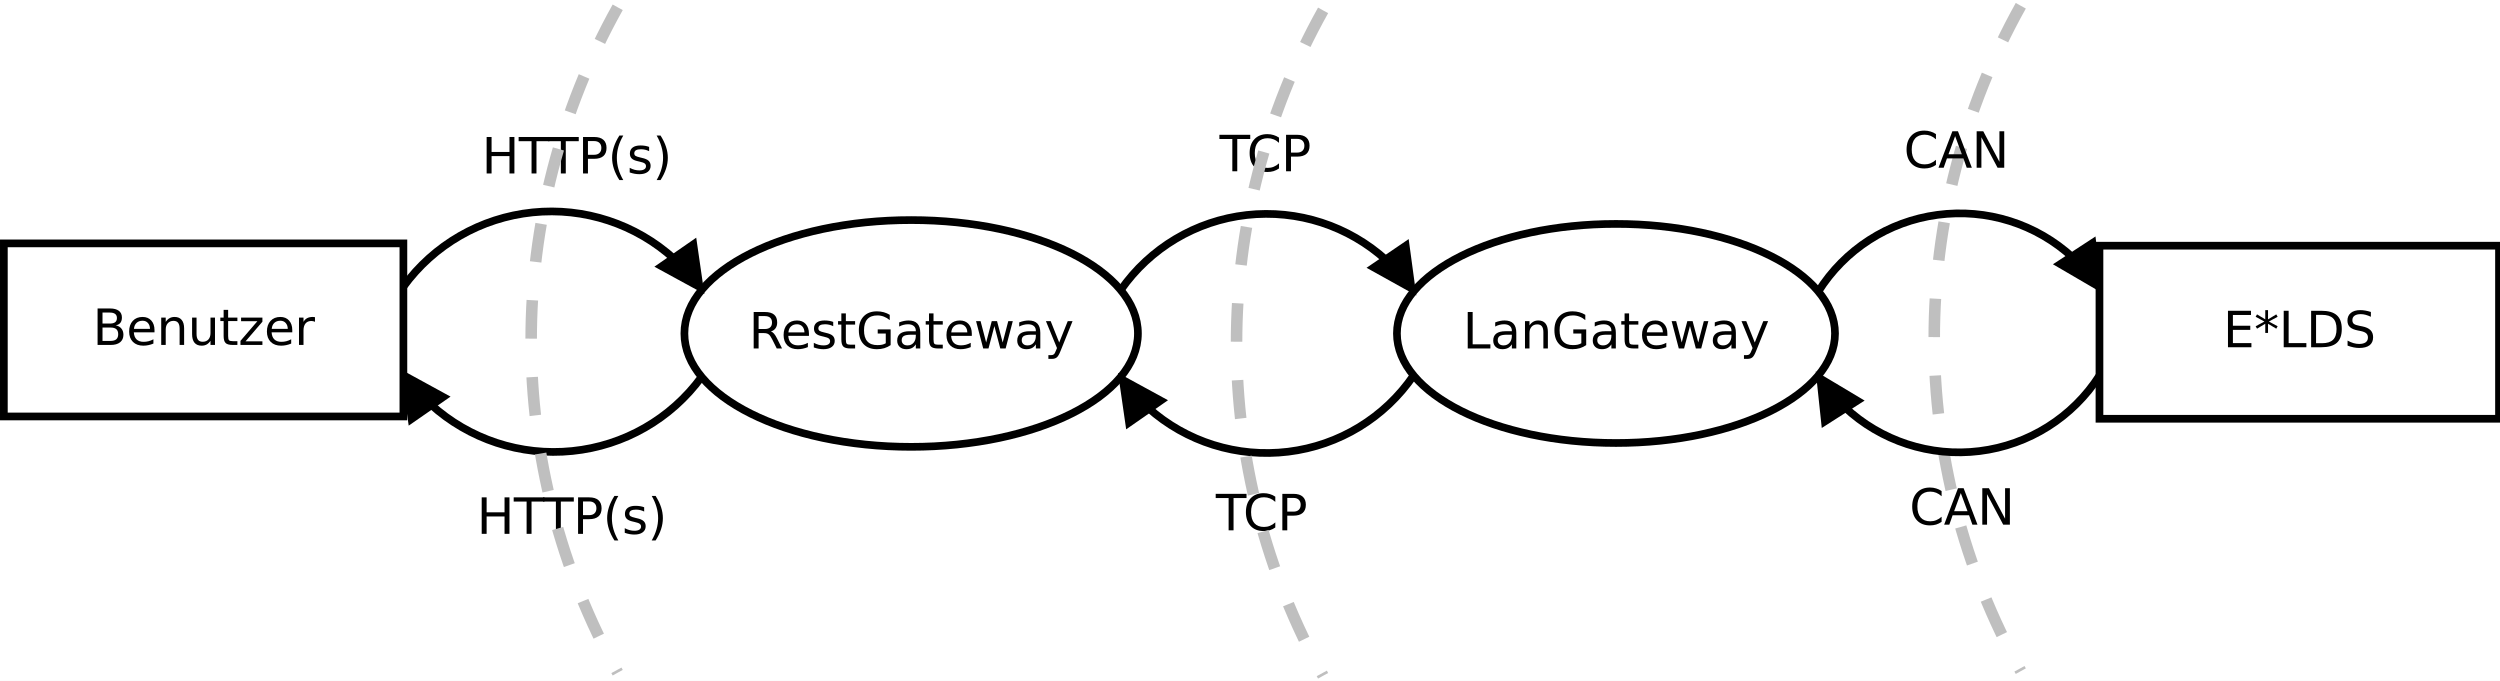
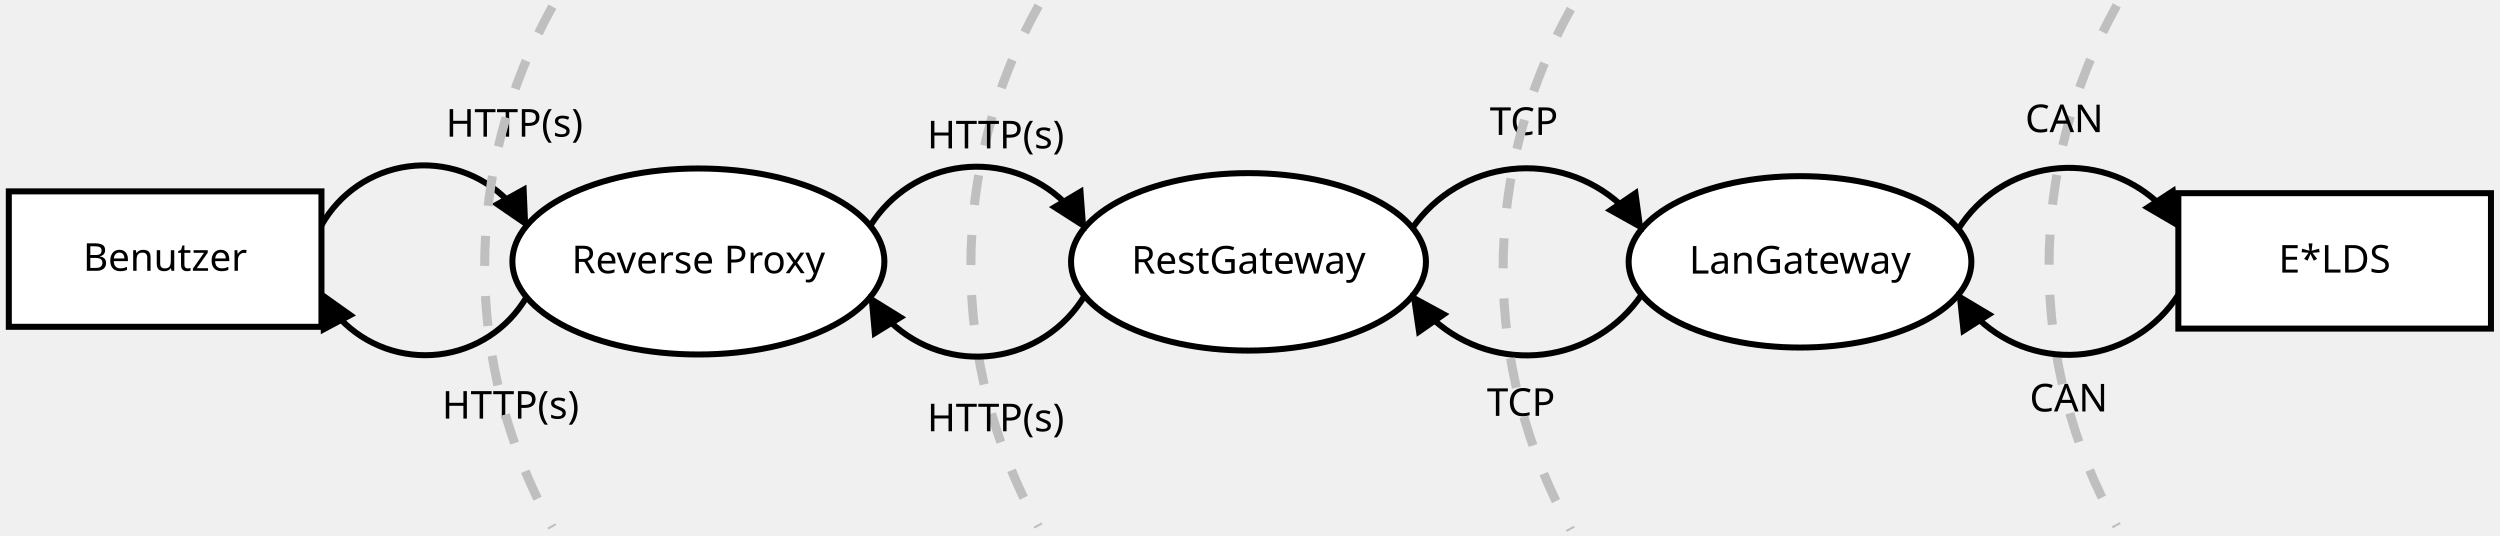
- <svg xmlns="http://www.w3.org/2000/svg" xmlns:xlink="http://www.w3.org/1999/xlink" width="650pt" height="177pt" viewBox="0 0 650 177" version="1.1">
-   <defs>
-     <g>
-       <symbol overflow="visible" id="glyph0-0">
-         <path style="stroke:none;" d="M 2.562 -4.531 L 2.562 -1.047 L 4.609 -1.047 C 5.305 -1.047 5.816 -1.188 6.141 -1.469 C 6.473 -1.758 6.641 -2.203 6.641 -2.797 C 6.641 -3.391 6.473 -3.828 6.141 -4.109 C 5.816 -4.391 5.305 -4.531 4.609 -4.531 Z M 2.562 -8.422 L 2.562 -5.562 L 4.453 -5.562 C 5.078 -5.562 5.539 -5.676 5.844 -5.906 C 6.156 -6.145 6.312 -6.508 6.312 -7 C 6.312 -7.477 6.156 -7.832 5.844 -8.062 C 5.539 -8.301 5.078 -8.422 4.453 -8.422 Z M 1.281 -9.484 L 4.547 -9.484 C 5.523 -9.484 6.281 -9.281 6.812 -8.875 C 7.344 -8.469 7.609 -7.891 7.609 -7.141 C 7.609 -6.555 7.473 -6.094 7.203 -5.75 C 6.93 -5.406 6.531 -5.191 6 -5.109 C 6.633 -4.973 7.125 -4.691 7.469 -4.266 C 7.82 -3.836 8 -3.301 8 -2.656 C 8 -1.812 7.707 -1.156 7.125 -0.688 C 6.551 -0.227 5.734 0 4.672 0 L 1.281 0 Z M 1.281 -9.484 " />
-       </symbol>
-       <symbol overflow="visible" id="glyph0-1">
-         <path style="stroke:none;" d="M 7.312 -3.844 L 7.312 -3.281 L 1.938 -3.281 C 1.988 -2.469 2.227 -1.852 2.656 -1.438 C 3.094 -1.02 3.695 -0.812 4.469 -0.812 C 4.914 -0.812 5.348 -0.863 5.766 -0.969 C 6.191 -1.082 6.613 -1.25 7.031 -1.469 L 7.031 -0.359 C 6.613 -0.18 6.18 -0.047 5.734 0.047 C 5.297 0.141 4.852 0.188 4.406 0.188 C 3.27 0.188 2.367 -0.141 1.703 -0.797 C 1.047 -1.461 0.719 -2.359 0.719 -3.484 C 0.719 -4.648 1.031 -5.57 1.656 -6.25 C 2.289 -6.938 3.141 -7.281 4.203 -7.281 C 5.16 -7.281 5.914 -6.973 6.469 -6.359 C 7.031 -5.742 7.312 -4.906 7.312 -3.844 Z M 6.141 -4.188 C 6.129 -4.82 5.945 -5.332 5.594 -5.719 C 5.25 -6.102 4.789 -6.297 4.219 -6.297 C 3.562 -6.297 3.035 -6.109 2.641 -5.734 C 2.254 -5.367 2.031 -4.852 1.969 -4.188 Z M 6.141 -4.188 " />
-       </symbol>
-       <symbol overflow="visible" id="glyph0-2">
-         <path style="stroke:none;" d="M 7.141 -4.297 L 7.141 0 L 5.969 0 L 5.969 -4.25 C 5.969 -4.926 5.836 -5.43 5.578 -5.766 C 5.316 -6.098 4.922 -6.266 4.391 -6.266 C 3.766 -6.266 3.27 -6.062 2.906 -5.656 C 2.539 -5.258 2.359 -4.711 2.359 -4.016 L 2.359 0 L 1.188 0 L 1.188 -7.109 L 2.359 -7.109 L 2.359 -6 C 2.641 -6.426 2.969 -6.742 3.344 -6.953 C 3.719 -7.172 4.156 -7.281 4.656 -7.281 C 5.469 -7.281 6.082 -7.023 6.5 -6.516 C 6.926 -6.016 7.141 -5.273 7.141 -4.297 Z M 7.141 -4.297 " />
-       </symbol>
-       <symbol overflow="visible" id="glyph0-3">
-         <path style="stroke:none;" d="M 1.109 -2.812 L 1.109 -7.109 L 2.266 -7.109 L 2.266 -2.844 C 2.266 -2.176 2.395 -1.672 2.656 -1.328 C 2.926 -0.992 3.32 -0.828 3.844 -0.828 C 4.477 -0.828 4.977 -1.023 5.344 -1.422 C 5.707 -1.828 5.891 -2.379 5.891 -3.078 L 5.891 -7.109 L 7.062 -7.109 L 7.062 0 L 5.891 0 L 5.891 -1.094 C 5.609 -0.656 5.281 -0.332 4.906 -0.125 C 4.531 0.082 4.094 0.188 3.594 0.188 C 2.781 0.188 2.16 -0.066 1.734 -0.578 C 1.316 -1.086 1.109 -1.832 1.109 -2.812 Z M 4.047 -7.281 Z M 4.047 -7.281 " />
-       </symbol>
-       <symbol overflow="visible" id="glyph0-4">
-         <path style="stroke:none;" d="M 2.375 -9.125 L 2.375 -7.109 L 4.781 -7.109 L 4.781 -6.203 L 2.375 -6.203 L 2.375 -2.344 C 2.375 -1.758 2.453 -1.383 2.609 -1.219 C 2.773 -1.062 3.102 -0.984 3.594 -0.984 L 4.781 -0.984 L 4.781 0 L 3.594 0 C 2.688 0 2.062 -0.164 1.719 -0.5 C 1.375 -0.844 1.203 -1.457 1.203 -2.344 L 1.203 -6.203 L 0.344 -6.203 L 0.344 -7.109 L 1.203 -7.109 L 1.203 -9.125 Z M 2.375 -9.125 " />
-       </symbol>
-       <symbol overflow="visible" id="glyph0-5">
-         <path style="stroke:none;" d="M 0.719 -7.109 L 6.266 -7.109 L 6.266 -6.047 L 1.875 -0.938 L 6.266 -0.938 L 6.266 0 L 0.562 0 L 0.562 -1.062 L 4.953 -6.172 L 0.719 -6.172 Z M 0.719 -7.109 " />
-       </symbol>
-       <symbol overflow="visible" id="glyph0-6">
-         <path style="stroke:none;" d="M 5.344 -6.016 C 5.207 -6.086 5.062 -6.141 4.906 -6.172 C 4.758 -6.211 4.594 -6.234 4.406 -6.234 C 3.75 -6.234 3.242 -6.02 2.891 -5.594 C 2.535 -5.164 2.359 -4.551 2.359 -3.75 L 2.359 0 L 1.188 0 L 1.188 -7.109 L 2.359 -7.109 L 2.359 -6 C 2.598 -6.438 2.914 -6.758 3.312 -6.969 C 3.707 -7.176 4.188 -7.281 4.75 -7.281 C 4.832 -7.281 4.922 -7.273 5.016 -7.266 C 5.109 -7.254 5.219 -7.238 5.344 -7.219 Z M 5.344 -6.016 " />
-       </symbol>
-       <symbol overflow="visible" id="glyph0-7">
-         <path style="stroke:none;" d="M 5.766 -4.438 C 6.047 -4.344 6.316 -4.145 6.578 -3.844 C 6.836 -3.539 7.098 -3.125 7.359 -2.594 L 8.656 0 L 7.281 0 L 6.062 -2.438 C 5.75 -3.07 5.445 -3.488 5.156 -3.688 C 4.863 -3.895 4.461 -4 3.953 -4 L 2.562 -4 L 2.562 0 L 1.281 0 L 1.281 -9.484 L 4.172 -9.484 C 5.254 -9.484 6.062 -9.254 6.594 -8.797 C 7.125 -8.348 7.391 -7.664 7.391 -6.75 C 7.391 -6.156 7.25 -5.66 6.969 -5.266 C 6.695 -4.867 6.297 -4.594 5.766 -4.438 Z M 2.562 -8.422 L 2.562 -5.062 L 4.172 -5.062 C 4.785 -5.062 5.25 -5.203 5.562 -5.484 C 5.883 -5.773 6.047 -6.195 6.047 -6.75 C 6.047 -7.301 5.883 -7.719 5.562 -8 C 5.25 -8.281 4.785 -8.422 4.172 -8.422 Z M 2.562 -8.422 " />
-       </symbol>
-       <symbol overflow="visible" id="glyph0-8">
-         <path style="stroke:none;" d="M 5.75 -6.906 L 5.75 -5.797 C 5.426 -5.961 5.086 -6.086 4.734 -6.172 C 4.379 -6.254 4.008 -6.297 3.625 -6.297 C 3.039 -6.297 2.602 -6.207 2.312 -6.031 C 2.031 -5.852 1.891 -5.586 1.891 -5.234 C 1.891 -4.961 1.988 -4.75 2.188 -4.594 C 2.395 -4.445 2.816 -4.301 3.453 -4.156 L 3.844 -4.062 C 4.676 -3.883 5.266 -3.633 5.609 -3.312 C 5.961 -2.988 6.141 -2.539 6.141 -1.969 C 6.141 -1.301 5.879 -0.773 5.359 -0.391 C 4.836 -0.004 4.117 0.188 3.203 0.188 C 2.816 0.188 2.414 0.148 2 0.078 C 1.594 0.004 1.16 -0.109 0.703 -0.266 L 0.703 -1.469 C 1.141 -1.238 1.566 -1.066 1.984 -0.953 C 2.398 -0.848 2.812 -0.797 3.219 -0.797 C 3.77 -0.797 4.191 -0.891 4.484 -1.078 C 4.785 -1.266 4.938 -1.531 4.938 -1.875 C 4.938 -2.188 4.828 -2.426 4.609 -2.594 C 4.398 -2.77 3.938 -2.938 3.219 -3.094 L 2.812 -3.188 C 2.082 -3.344 1.555 -3.578 1.234 -3.891 C 0.91 -4.203 0.75 -4.633 0.75 -5.188 C 0.75 -5.852 0.984 -6.367 1.453 -6.734 C 1.93 -7.098 2.609 -7.281 3.484 -7.281 C 3.91 -7.281 4.316 -7.25 4.703 -7.188 C 5.086 -7.125 5.438 -7.031 5.75 -6.906 Z M 5.75 -6.906 " />
-       </symbol>
-       <symbol overflow="visible" id="glyph0-9">
-         <path style="stroke:none;" d="M 7.734 -1.359 L 7.734 -3.891 L 5.641 -3.891 L 5.641 -4.953 L 9 -4.953 L 9 -0.875 C 8.508 -0.531 7.961 -0.266 7.359 -0.078 C 6.766 0.098 6.129 0.188 5.453 0.188 C 3.973 0.188 2.816 -0.242 1.984 -1.109 C 1.148 -1.973 0.734 -3.18 0.734 -4.734 C 0.734 -6.273 1.148 -7.477 1.984 -8.344 C 2.816 -9.219 3.973 -9.656 5.453 -9.656 C 6.078 -9.656 6.664 -9.578 7.219 -9.422 C 7.781 -9.266 8.297 -9.039 8.766 -8.75 L 8.766 -7.375 C 8.285 -7.781 7.781 -8.082 7.25 -8.281 C 6.719 -8.488 6.156 -8.594 5.562 -8.594 C 4.406 -8.594 3.535 -8.27 2.953 -7.625 C 2.367 -6.977 2.078 -6.016 2.078 -4.734 C 2.078 -3.453 2.367 -2.488 2.953 -1.844 C 3.535 -1.195 4.406 -0.875 5.562 -0.875 C 6.02 -0.875 6.426 -0.91 6.781 -0.984 C 7.133 -1.066 7.453 -1.191 7.734 -1.359 Z M 7.734 -1.359 " />
-       </symbol>
-       <symbol overflow="visible" id="glyph0-10">
-         <path style="stroke:none;" d="M 4.453 -3.578 C 3.516 -3.578 2.863 -3.469 2.5 -3.25 C 2.133 -3.031 1.953 -2.66 1.953 -2.141 C 1.953 -1.734 2.086 -1.406 2.359 -1.156 C 2.629 -0.914 3 -0.797 3.469 -0.797 C 4.113 -0.797 4.633 -1.023 5.031 -1.484 C 5.426 -1.941 5.625 -2.551 5.625 -3.312 L 5.625 -3.578 Z M 6.781 -4.062 L 6.781 0 L 5.625 0 L 5.625 -1.078 C 5.352 -0.648 5.02 -0.332 4.625 -0.125 C 4.227 0.082 3.738 0.188 3.156 0.188 C 2.426 0.188 1.848 -0.016 1.422 -0.422 C 0.992 -0.836 0.781 -1.383 0.781 -2.062 C 0.781 -2.863 1.047 -3.469 1.578 -3.875 C 2.117 -4.281 2.922 -4.484 3.984 -4.484 L 5.625 -4.484 L 5.625 -4.609 C 5.625 -5.141 5.445 -5.551 5.094 -5.844 C 4.738 -6.145 4.238 -6.297 3.594 -6.297 C 3.188 -6.297 2.789 -6.242 2.406 -6.141 C 2.02 -6.047 1.648 -5.898 1.297 -5.703 L 1.297 -6.781 C 1.723 -6.945 2.141 -7.07 2.547 -7.156 C 2.953 -7.238 3.344 -7.281 3.719 -7.281 C 4.75 -7.281 5.516 -7.016 6.016 -6.484 C 6.523 -5.953 6.781 -5.145 6.781 -4.062 Z M 6.781 -4.062 " />
-       </symbol>
-       <symbol overflow="visible" id="glyph0-11">
-         <path style="stroke:none;" d="M 0.547 -7.109 L 1.719 -7.109 L 3.172 -1.562 L 4.625 -7.109 L 6 -7.109 L 7.469 -1.562 L 8.922 -7.109 L 10.094 -7.109 L 8.234 0 L 6.844 0 L 5.312 -5.828 L 3.781 0 L 2.406 0 Z M 0.547 -7.109 " />
-       </symbol>
-       <symbol overflow="visible" id="glyph0-12">
-         <path style="stroke:none;" d="M 4.188 0.656 C 3.852 1.508 3.531 2.062 3.219 2.312 C 2.906 2.57 2.488 2.703 1.969 2.703 L 1.031 2.703 L 1.031 1.734 L 1.719 1.734 C 2.039 1.734 2.289 1.656 2.469 1.5 C 2.645 1.344 2.836 0.984 3.047 0.422 L 3.266 -0.109 L 0.391 -7.109 L 1.625 -7.109 L 3.844 -1.547 L 6.062 -7.109 L 7.312 -7.109 Z M 4.188 0.656 " />
-       </symbol>
-       <symbol overflow="visible" id="glyph0-13">
-         <path style="stroke:none;" d="M 1.281 -9.484 L 2.562 -9.484 L 2.562 -1.078 L 7.172 -1.078 L 7.172 0 L 1.281 0 Z M 1.281 -9.484 " />
-       </symbol>
-       <symbol overflow="visible" id="glyph0-14">
-         <path style="stroke:none;" d="M 1.281 -9.484 L 7.266 -9.484 L 7.266 -8.391 L 2.562 -8.391 L 2.562 -5.594 L 7.078 -5.594 L 7.078 -4.516 L 2.562 -4.516 L 2.562 -1.078 L 7.375 -1.078 L 7.375 0 L 1.281 0 Z M 1.281 -9.484 " />
-       </symbol>
-       <symbol overflow="visible" id="glyph0-15">
-         <path style="stroke:none;" d="M 6.109 -7.922 L 3.828 -6.688 L 6.109 -5.453 L 5.75 -4.828 L 3.609 -6.109 L 3.609 -3.719 L 2.891 -3.719 L 2.891 -6.109 L 0.75 -4.828 L 0.391 -5.453 L 2.672 -6.688 L 0.391 -7.922 L 0.75 -8.547 L 2.891 -7.25 L 2.891 -9.656 L 3.609 -9.656 L 3.609 -7.25 L 5.75 -8.547 Z M 6.109 -7.922 " />
-       </symbol>
-       <symbol overflow="visible" id="glyph0-16">
-         <path style="stroke:none;" d="M 2.562 -8.422 L 2.562 -1.047 L 4.109 -1.047 C 5.41 -1.047 6.363 -1.344 6.969 -1.938 C 7.582 -2.531 7.891 -3.469 7.891 -4.75 C 7.891 -6.02 7.582 -6.945 6.969 -7.531 C 6.363 -8.125 5.41 -8.422 4.109 -8.422 Z M 1.281 -9.484 L 3.906 -9.484 C 5.75 -9.484 7.098 -9.098 7.953 -8.328 C 8.816 -7.566 9.25 -6.375 9.25 -4.75 C 9.25 -3.113 8.816 -1.91 7.953 -1.141 C 7.086 -0.379 5.738 0 3.906 0 L 1.281 0 Z M 1.281 -9.484 " />
-       </symbol>
-       <symbol overflow="visible" id="glyph0-17">
-         <path style="stroke:none;" d="M 6.953 -9.172 L 6.953 -7.922 C 6.473 -8.148 6.016 -8.32 5.578 -8.438 C 5.148 -8.551 4.734 -8.609 4.328 -8.609 C 3.629 -8.609 3.086 -8.473 2.703 -8.203 C 2.328 -7.93 2.141 -7.547 2.141 -7.047 C 2.141 -6.629 2.266 -6.312 2.516 -6.094 C 2.773 -5.883 3.254 -5.711 3.953 -5.578 L 4.734 -5.422 C 5.68 -5.234 6.383 -4.91 6.844 -4.453 C 7.301 -3.992 7.531 -3.379 7.531 -2.609 C 7.531 -1.691 7.223 -0.992 6.609 -0.516 C 5.992 -0.047 5.086 0.188 3.891 0.188 C 3.441 0.188 2.961 0.133 2.453 0.031 C 1.953 -0.07 1.43 -0.223 0.891 -0.422 L 0.891 -1.734 C 1.41 -1.441 1.922 -1.223 2.422 -1.078 C 2.922 -0.93 3.41 -0.859 3.891 -0.859 C 4.629 -0.859 5.195 -1 5.594 -1.281 C 5.988 -1.57 6.188 -1.984 6.188 -2.516 C 6.188 -2.984 6.039 -3.348 5.75 -3.609 C 5.469 -3.867 5.004 -4.066 4.359 -4.203 L 3.578 -4.359 C 2.617 -4.547 1.926 -4.844 1.5 -5.25 C 1.07 -5.656 0.859 -6.219 0.859 -6.938 C 0.859 -7.781 1.148 -8.441 1.734 -8.922 C 2.328 -9.41 3.145 -9.656 4.188 -9.656 C 4.625 -9.656 5.07 -9.613 5.531 -9.531 C 6 -9.445 6.473 -9.328 6.953 -9.172 Z M 6.953 -9.172 " />
-       </symbol>
-       <symbol overflow="visible" id="glyph0-18">
-         <path style="stroke:none;" d="M 1.281 -9.484 L 2.562 -9.484 L 2.562 -5.594 L 7.219 -5.594 L 7.219 -9.484 L 8.5 -9.484 L 8.5 0 L 7.219 0 L 7.219 -4.516 L 2.562 -4.516 L 2.562 0 L 1.281 0 Z M 1.281 -9.484 " />
-       </symbol>
-       <symbol overflow="visible" id="glyph0-19">
-         <path style="stroke:none;" d="M -0.031 -9.484 L 7.984 -9.484 L 7.984 -8.391 L 4.609 -8.391 L 4.609 0 L 3.328 0 L 3.328 -8.391 L -0.031 -8.391 Z M -0.031 -9.484 " />
-       </symbol>
-       <symbol overflow="visible" id="glyph0-20">
-         <path style="stroke:none;" d="M 2.562 -8.422 L 2.562 -4.859 L 4.172 -4.859 C 4.766 -4.859 5.223 -5.016 5.547 -5.328 C 5.879 -5.641 6.047 -6.078 6.047 -6.641 C 6.047 -7.211 5.879 -7.648 5.547 -7.953 C 5.223 -8.266 4.766 -8.422 4.172 -8.422 Z M 1.281 -9.484 L 4.172 -9.484 C 5.234 -9.484 6.035 -9.238 6.578 -8.75 C 7.117 -8.27 7.391 -7.566 7.391 -6.641 C 7.391 -5.711 7.117 -5.008 6.578 -4.531 C 6.035 -4.051 5.234 -3.812 4.172 -3.812 L 2.562 -3.812 L 2.562 0 L 1.281 0 Z M 1.281 -9.484 " />
-       </symbol>
-       <symbol overflow="visible" id="glyph0-21">
-         <path style="stroke:none;" d="M 4.031 -9.859 C 3.469 -8.891 3.047 -7.926 2.766 -6.969 C 2.492 -6.02 2.359 -5.055 2.359 -4.078 C 2.359 -3.098 2.492 -2.129 2.766 -1.172 C 3.047 -0.211 3.469 0.75 4.031 1.719 L 3.016 1.719 C 2.379 0.719 1.906 -0.258 1.594 -1.219 C 1.281 -2.176 1.125 -3.129 1.125 -4.078 C 1.125 -5.023 1.281 -5.973 1.594 -6.922 C 1.906 -7.879 2.379 -8.859 3.016 -9.859 Z M 4.031 -9.859 " />
-       </symbol>
-       <symbol overflow="visible" id="glyph0-22">
-         <path style="stroke:none;" d="M 1.047 -9.859 L 2.062 -9.859 C 2.695 -8.859 3.172 -7.879 3.484 -6.922 C 3.797 -5.973 3.953 -5.023 3.953 -4.078 C 3.953 -3.129 3.797 -2.176 3.484 -1.219 C 3.172 -0.258 2.695 0.719 2.062 1.719 L 1.047 1.719 C 1.609 0.75 2.023 -0.211 2.297 -1.172 C 2.578 -2.129 2.719 -3.098 2.719 -4.078 C 2.719 -5.055 2.578 -6.02 2.297 -6.969 C 2.023 -7.926 1.609 -8.891 1.047 -9.859 Z M 1.047 -9.859 " />
-       </symbol>
-       <symbol overflow="visible" id="glyph0-23">
-         <path style="stroke:none;" d="M 8.375 -8.75 L 8.375 -7.391 C 7.938 -7.797 7.473 -8.098 6.984 -8.297 C 6.504 -8.492 5.988 -8.594 5.438 -8.594 C 4.352 -8.594 3.52 -8.258 2.938 -7.594 C 2.363 -6.938 2.078 -5.984 2.078 -4.734 C 2.078 -3.484 2.363 -2.523 2.938 -1.859 C 3.52 -1.203 4.352 -0.875 5.438 -0.875 C 5.988 -0.875 6.504 -0.973 6.984 -1.172 C 7.473 -1.367 7.938 -1.664 8.375 -2.062 L 8.375 -0.734 C 7.926 -0.422 7.453 -0.188 6.953 -0.031 C 6.453 0.113 5.922 0.188 5.359 0.188 C 3.922 0.188 2.789 -0.25 1.969 -1.125 C 1.145 -2.008 0.734 -3.211 0.734 -4.734 C 0.734 -6.254 1.145 -7.453 1.969 -8.328 C 2.789 -9.211 3.922 -9.656 5.359 -9.656 C 5.922 -9.656 6.453 -9.578 6.953 -9.422 C 7.461 -9.273 7.938 -9.051 8.375 -8.75 Z M 8.375 -8.75 " />
-       </symbol>
-       <symbol overflow="visible" id="glyph0-24">
-         <path style="stroke:none;" d="M 4.438 -8.219 L 2.703 -3.5 L 6.188 -3.5 Z M 3.719 -9.484 L 5.172 -9.484 L 8.781 0 L 7.453 0 L 6.594 -2.438 L 2.312 -2.438 L 1.453 0 L 0.109 0 Z M 3.719 -9.484 " />
-       </symbol>
-       <symbol overflow="visible" id="glyph0-25">
-         <path style="stroke:none;" d="M 1.281 -9.484 L 3 -9.484 L 7.203 -1.547 L 7.203 -9.484 L 8.453 -9.484 L 8.453 0 L 6.719 0 L 2.516 -7.922 L 2.516 0 L 1.281 0 Z M 1.281 -9.484 " />
-       </symbol>
-     </g>
-   </defs>
-   <g id="surface2882">
-     <rect x="0" y="0" width="650" height="177" style="fill:rgb(100%,100%,100%);fill-opacity:1;stroke:none;" />
-     <path style="fill-rule:evenodd;fill:rgb(100%,100%,100%);fill-opacity:1;stroke-width:0.1;stroke-linecap:butt;stroke-linejoin:miter;stroke:rgb(0%,0%,0%);stroke-opacity:1;stroke-miterlimit:10;" d="M 1.555 10.279 L 6.749 10.279 L 6.749 12.529 L 1.555 12.529 Z M 1.555 10.279 " transform="matrix(20,0,0,20,-30.0978,-142.3)" />
-     <g style="fill:rgb(0%,0%,0%);fill-opacity:1;">
-       <use xlink:href="#glyph0-0" x="24.09" y="89.688" />
-       <use xlink:href="#glyph0-1" x="32.859" y="89.688" />
-       <use xlink:href="#glyph0-2" x="40.73" y="89.688" />
-       <use xlink:href="#glyph0-3" x="48.836" y="89.688" />
-       <use xlink:href="#glyph0-4" x="56.941" y="89.688" />
-       <use xlink:href="#glyph0-5" x="61.961" y="89.688" />
-       <use xlink:href="#glyph0-1" x="68.68" y="89.688" />
-       <use xlink:href="#glyph0-6" x="76.551" y="89.688" />
-     </g>
-     <path style="fill-rule:evenodd;fill:rgb(100%,100%,100%);fill-opacity:1;stroke-width:0.1;stroke-linecap:butt;stroke-linejoin:miter;stroke:rgb(0%,0%,0%);stroke-opacity:1;stroke-miterlimit:10;" d="M 16.298 11.45 C 16.298 12.264 14.978 12.924 13.35 12.924 C 11.722 12.924 10.402 12.264 10.402 11.45 C 10.402 10.636 11.722 9.976 13.35 9.976 C 14.978 9.976 16.298 10.636 16.298 11.45 " transform="matrix(20,0,0,20,-30.0978,-142.3)" />
-     <g style="fill:rgb(0%,0%,0%);fill-opacity:1;">
-       <use xlink:href="#glyph0-7" x="194.676" y="90.605" />
-       <use xlink:href="#glyph0-1" x="203.016" y="90.605" />
-       <use xlink:href="#glyph0-8" x="210.887" y="90.605" />
-       <use xlink:href="#glyph0-4" x="217.547" y="90.605" />
-       <use xlink:href="#glyph0-9" x="222.566" y="90.605" />
-       <use xlink:href="#glyph0-10" x="232.488" y="90.605" />
-       <use xlink:href="#glyph0-4" x="240.34" y="90.605" />
-       <use xlink:href="#glyph0-1" x="245.359" y="90.605" />
-       <use xlink:href="#glyph0-11" x="253.23" y="90.605" />
-       <use xlink:href="#glyph0-10" x="263.699" y="90.605" />
-       <use xlink:href="#glyph0-12" x="271.551" y="90.605" />
-     </g>
-     <path style="fill-rule:evenodd;fill:rgb(100%,100%,100%);fill-opacity:1;stroke-width:0.1;stroke-linecap:butt;stroke-linejoin:miter;stroke:rgb(0%,0%,0%);stroke-opacity:1;stroke-miterlimit:10;" d="M 25.36 11.45 C 25.36 12.236 24.085 12.874 22.513 12.874 C 20.94 12.874 19.665 12.236 19.665 11.45 C 19.665 10.664 20.94 10.026 22.513 10.026 C 24.085 10.026 25.36 10.664 25.36 11.45 " transform="matrix(20,0,0,20,-30.0978,-142.3)" />
-     <g style="fill:rgb(0%,0%,0%);fill-opacity:1;">
-       <use xlink:href="#glyph0-13" x="380.328" y="90.602" />
-       <use xlink:href="#glyph0-10" x="387.457" y="90.602" />
-       <use xlink:href="#glyph0-2" x="395.309" y="90.602" />
-       <use xlink:href="#glyph0-9" x="403.414" y="90.602" />
-       <use xlink:href="#glyph0-10" x="413.336" y="90.602" />
-       <use xlink:href="#glyph0-4" x="421.188" y="90.602" />
-       <use xlink:href="#glyph0-1" x="426.207" y="90.602" />
-       <use xlink:href="#glyph0-11" x="434.078" y="90.602" />
-       <use xlink:href="#glyph0-10" x="444.547" y="90.602" />
-       <use xlink:href="#glyph0-12" x="452.398" y="90.602" />
-     </g>
-     <path style="fill:none;stroke-width:0.15;stroke-linecap:butt;stroke-linejoin:miter;stroke:rgb(74.902%,74.902%,74.902%);stroke-opacity:1;stroke-dasharray:0.5,0.5;stroke-miterlimit:10;" d="M 27.775 7.19 L 27.775 7.19 C 26.275 9.878 26.275 13.152 27.775 15.84 " transform="matrix(20,0,0,20,-30.0978,-142.3)" />
-     <path style="fill-rule:evenodd;fill:rgb(100%,100%,100%);fill-opacity:1;stroke-width:0.1;stroke-linecap:butt;stroke-linejoin:miter;stroke:rgb(0%,0%,0%);stroke-opacity:1;stroke-miterlimit:10;" d="M 28.798 10.309 L 33.992 10.309 L 33.992 12.559 L 28.798 12.559 Z M 28.798 10.309 " transform="matrix(20,0,0,20,-30.0978,-142.3)" />
-     <g style="fill:rgb(0%,0%,0%);fill-opacity:1;">
-       <use xlink:href="#glyph0-14" x="577.992" y="90.285" />
-       <use xlink:href="#glyph0-15" x="586.078" y="90.285" />
-       <use xlink:href="#glyph0-13" x="592.484" y="90.285" />
-       <use xlink:href="#glyph0-16" x="599.613" y="90.285" />
-       <use xlink:href="#glyph0-17" x="609.477" y="90.285" />
-     </g>
-     <path style="fill:none;stroke-width:0.1;stroke-linecap:butt;stroke-linejoin:miter;stroke:rgb(0%,0%,0%);stroke-opacity:1;stroke-miterlimit:10;" d="M 25.486 12.408 L 25.486 12.408 C 25.956 12.849 26.599 13.059 27.238 12.979 C 27.879 12.9 28.45 12.54 28.798 11.997 " transform="matrix(20,0,0,20,-30.0978,-142.3)" />
-     <path style="fill-rule:evenodd;fill:rgb(0%,0%,0%);fill-opacity:1;stroke-width:0.1;stroke-linecap:butt;stroke-linejoin:miter;stroke:rgb(0%,0%,0%);stroke-opacity:1;stroke-miterlimit:10;" d="M 25.65 12.324 L 25.17 12.037 L 25.229 12.593 Z M 25.65 12.324 " transform="matrix(20,0,0,20,-30.0978,-142.3)" />
-     <path style="fill:none;stroke-width:0.1;stroke-linecap:butt;stroke-linejoin:miter;stroke:rgb(0%,0%,0%);stroke-opacity:1;stroke-miterlimit:10;" d="M 28.451 10.462 L 28.451 10.462 C 27.976 10.025 27.332 9.822 26.693 9.908 C 26.054 9.993 25.486 10.359 25.143 10.905 " transform="matrix(20,0,0,20,-30.0978,-142.3)" />
-     <path style="fill-rule:evenodd;fill:rgb(0%,0%,0%);fill-opacity:1;stroke-width:0.1;stroke-linecap:butt;stroke-linejoin:miter;stroke:rgb(0%,0%,0%);stroke-opacity:1;stroke-miterlimit:10;" d="M 28.288 10.548 L 28.771 10.83 L 28.706 10.275 Z M 28.288 10.548 " transform="matrix(20,0,0,20,-30.0978,-142.3)" />
-     <path style="fill:none;stroke-width:0.1;stroke-linecap:butt;stroke-linejoin:miter;stroke:rgb(0%,0%,0%);stroke-opacity:1;stroke-miterlimit:10;" d="M 16.431 12.417 L 16.431 12.417 C 16.928 12.861 17.592 13.068 18.252 12.987 C 18.913 12.906 19.507 12.545 19.882 11.995 " transform="matrix(20,0,0,20,-30.0978,-142.3)" />
-     <path style="fill-rule:evenodd;fill:rgb(0%,0%,0%);fill-opacity:1;stroke-width:0.1;stroke-linecap:butt;stroke-linejoin:miter;stroke:rgb(0%,0%,0%);stroke-opacity:1;stroke-miterlimit:10;" d="M 16.594 12.323 L 16.103 12.055 L 16.183 12.609 Z M 16.594 12.323 " transform="matrix(20,0,0,20,-30.0978,-142.3)" />
-     <path style="fill:none;stroke-width:0.1;stroke-linecap:butt;stroke-linejoin:miter;stroke:rgb(0%,0%,0%);stroke-opacity:1;stroke-miterlimit:10;" d="M 19.529 10.499 L 19.529 10.499 C 19.036 10.05 18.375 9.836 17.713 9.91 C 17.052 9.984 16.454 10.34 16.074 10.886 " transform="matrix(20,0,0,20,-30.0978,-142.3)" />
-     <path style="fill-rule:evenodd;fill:rgb(0%,0%,0%);fill-opacity:1;stroke-width:0.1;stroke-linecap:butt;stroke-linejoin:miter;stroke:rgb(0%,0%,0%);stroke-opacity:1;stroke-miterlimit:10;" d="M 19.365 10.592 L 19.854 10.864 L 19.779 10.31 Z M 19.365 10.592 " transform="matrix(20,0,0,20,-30.0978,-142.3)" />
-     <path style="fill:none;stroke-width:0.1;stroke-linecap:butt;stroke-linejoin:miter;stroke:rgb(0%,0%,0%);stroke-opacity:1;stroke-miterlimit:10;" d="M 10.27 10.481 L 10.27 10.481 C 9.77 10.027 9.101 9.807 8.429 9.876 C 7.757 9.945 7.146 10.296 6.749 10.842 " transform="matrix(20,0,0,20,-30.0978,-142.3)" />
-     <path style="fill-rule:evenodd;fill:rgb(0%,0%,0%);fill-opacity:1;stroke-width:0.1;stroke-linecap:butt;stroke-linejoin:miter;stroke:rgb(0%,0%,0%);stroke-opacity:1;stroke-miterlimit:10;" d="M 10.107 10.577 L 10.598 10.845 L 10.518 10.292 Z M 10.107 10.577 " transform="matrix(20,0,0,20,-30.0978,-142.3)" />
-     <path style="fill:none;stroke-width:0.1;stroke-linecap:butt;stroke-linejoin:miter;stroke:rgb(0%,0%,0%);stroke-opacity:1;stroke-miterlimit:10;" d="M 7.104 12.372 L 7.104 12.372 C 7.604 12.826 8.273 13.047 8.945 12.978 C 9.617 12.91 10.228 12.56 10.626 12.014 " transform="matrix(20,0,0,20,-30.0978,-142.3)" />
-     <path style="fill-rule:evenodd;fill:rgb(0%,0%,0%);fill-opacity:1;stroke-width:0.1;stroke-linecap:butt;stroke-linejoin:miter;stroke:rgb(0%,0%,0%);stroke-opacity:1;stroke-miterlimit:10;" d="M 7.267 12.276 L 6.777 12.008 L 6.856 12.561 Z M 7.267 12.276 " transform="matrix(20,0,0,20,-30.0978,-142.3)" />
-     <g style="fill:rgb(0%,0%,0%);fill-opacity:1;">
-       <use xlink:href="#glyph0-18" x="125.246" y="45.102" />
-       <use xlink:href="#glyph0-19" x="134.875" y="45.102" />
-       <use xlink:href="#glyph0-19" x="142.492" y="45.102" />
-       <use xlink:href="#glyph0-20" x="150.305" y="45.102" />
-       <use xlink:href="#glyph0-21" x="158.02" y="45.102" />
-       <use xlink:href="#glyph0-8" x="163.02" y="45.102" />
-       <use xlink:href="#glyph0-22" x="169.68" y="45.102" />
-     </g>
-     <g style="fill:rgb(0%,0%,0%);fill-opacity:1;">
-       <use xlink:href="#glyph0-18" x="123.961" y="138.797" />
-       <use xlink:href="#glyph0-19" x="133.59" y="138.797" />
-       <use xlink:href="#glyph0-19" x="141.207" y="138.797" />
-       <use xlink:href="#glyph0-20" x="149.02" y="138.797" />
-       <use xlink:href="#glyph0-21" x="156.734" y="138.797" />
-       <use xlink:href="#glyph0-8" x="161.734" y="138.797" />
-       <use xlink:href="#glyph0-22" x="168.395" y="138.797" />
-     </g>
-     <g style="fill:rgb(0%,0%,0%);fill-opacity:1;">
-       <use xlink:href="#glyph0-19" x="317.078" y="44.531" />
-       <use xlink:href="#glyph0-23" x="324.168" y="44.531" />
-       <use xlink:href="#glyph0-20" x="333.094" y="44.531" />
-     </g>
-     <g style="fill:rgb(0%,0%,0%);fill-opacity:1;">
-       <use xlink:href="#glyph0-19" x="316.113" y="137.883" />
-       <use xlink:href="#glyph0-23" x="323.203" y="137.883" />
-       <use xlink:href="#glyph0-20" x="332.129" y="137.883" />
-     </g>
-     <g style="fill:rgb(0%,0%,0%);fill-opacity:1;">
-       <use xlink:href="#glyph0-23" x="494.973" y="43.613" />
-       <use xlink:href="#glyph0-24" x="503.898" y="43.613" />
-       <use xlink:href="#glyph0-25" x="512.648" y="43.613" />
-     </g>
-     <g style="fill:rgb(0%,0%,0%);fill-opacity:1;">
-       <use xlink:href="#glyph0-23" x="496.441" y="136.414" />
-       <use xlink:href="#glyph0-24" x="505.367" y="136.414" />
-       <use xlink:href="#glyph0-25" x="514.117" y="136.414" />
-     </g>
-     <path style="fill:none;stroke-width:0.15;stroke-linecap:butt;stroke-linejoin:miter;stroke:rgb(74.902%,74.902%,74.902%);stroke-opacity:1;stroke-dasharray:0.5,0.5;stroke-miterlimit:10;" d="M 18.705 7.25 L 18.705 7.25 C 17.205 9.938 17.205 13.212 18.705 15.9 " transform="matrix(20,0,0,20,-30.0978,-142.3)" />
-     <path style="fill:none;stroke-width:0.15;stroke-linecap:butt;stroke-linejoin:miter;stroke:rgb(74.902%,74.902%,74.902%);stroke-opacity:1;stroke-dasharray:0.5,0.5;stroke-miterlimit:10;" d="M 9.535 7.21 L 9.535 7.21 C 8.035 9.898 8.035 13.172 9.535 15.86 " transform="matrix(20,0,0,20,-30.0978,-142.3)" />
+ <svg xmlns="http://www.w3.org/2000/svg" width="42cm" height="9cm" viewBox="-146 142 827 178">
+   <g>
+     <rect style="fill: #ffffff" x="-144.902" y="205.586" width="103.875" height="45" />
+     <rect style="fill: none; fill-opacity:0; stroke-width: 2; stroke: #000000" x="-144.902" y="205.586" width="103.875" height="45" />
+     <text font-size="12.8" style="fill: #000000;text-anchor:middle;font-family:sans-serif;font-style:normal;font-weight:normal" x="-92.965" y="231.986">
+       <tspan x="-92.965" y="231.986">Benutzer</tspan>
+     </text>
+   </g>
+   <g>
+     <ellipse style="fill: #ffffff" cx="267" cy="229.004" rx="58.966" ry="29.483" />
+     <ellipse style="fill: none; fill-opacity:0; stroke-width: 2; stroke: #000000" cx="267" cy="229.004" rx="58.966" ry="29.483" />
+     <text font-size="12.8" style="fill: #000000;text-anchor:middle;font-family:sans-serif;font-style:normal;font-weight:normal" x="267" y="232.904">
+       <tspan x="267" y="232.904">RestGateway</tspan>
+     </text>
+   </g>
+   <g>
+     <ellipse style="fill: #ffffff" cx="450.249" cy="229.001" rx="56.945" ry="28.473" />
+     <ellipse style="fill: none; fill-opacity:0; stroke-width: 2; stroke: #000000" cx="450.249" cy="229.001" rx="56.945" ry="28.473" />
+     <text font-size="12.8" style="fill: #000000;text-anchor:middle;font-family:sans-serif;font-style:normal;font-weight:normal" x="450.249" y="232.901">
+       <tspan x="450.249" y="232.901">LanGateway</tspan>
+     </text>
+   </g>
+   <path style="fill: none; fill-opacity:0; stroke-width: 3; stroke-dasharray: 10; stroke: #bfbfbf" d="M 555.5,143.8 A 177.522,177.522 0 0 0 555.5,316.8" />
+   <g>
+     <rect style="fill: #ffffff" x="575.956" y="206.184" width="103.875" height="45" />
+     <rect style="fill: none; fill-opacity:0; stroke-width: 2; stroke: #000000" x="575.956" y="206.184" width="103.875" height="45" />
+     <text font-size="12.8" style="fill: #000000;text-anchor:middle;font-family:sans-serif;font-style:normal;font-weight:normal" x="627.894" y="232.584">
+       <tspan x="627.894" y="232.584">E*LDS</tspan>
+     </text>
+   </g>
+   <g>
+     <path style="fill: none; fill-opacity:0; stroke-width: 2; stroke: #000000" d="M 509.725,248.163 A 43.394,43.394 0 0 0 575.956,239.934" />
+     <polygon style="fill: #000000" points="512.998,246.47 503.399,240.739 504.573,251.857 " />
+     <polygon style="fill: none; fill-opacity:0; stroke-width: 2; stroke: #000000" points="512.998,246.47 503.399,240.739 504.573,251.857 " />
+   </g>
+   <g>
+     <path style="fill: none; fill-opacity:0; stroke-width: 2; stroke: #000000" d="M 569.011,209.234 A 43.397,43.397 0 0 0 502.86,218.104" />
+     <polygon style="fill: #000000" points="565.755,210.958 575.409,216.597 574.127,205.49 " />
+     <polygon style="fill: none; fill-opacity:0; stroke-width: 2; stroke: #000000" points="565.755,210.958 575.409,216.597 574.127,205.49 " />
+   </g>
+   <g>
+     <path style="fill: none; fill-opacity:0; stroke-width: 2; stroke: #000000" d="M 328.627,248.348 A 46.253,46.253 0 0 0 397.638,239.896" />
+     <polygon style="fill: #000000" points="331.87,246.451 322.05,241.106 323.666,252.169 " />
+     <polygon style="fill: none; fill-opacity:0; stroke-width: 2; stroke: #000000" points="331.87,246.451 322.05,241.106 323.666,252.169 " />
+   </g>
+   <g>
+     <path style="fill: none; fill-opacity:0; stroke-width: 2; stroke: #000000" d="M 390.571,209.97 A 46.253,46.253 0 0 0 321.478,217.722" />
+     <polygon style="fill: #000000" points="387.309,211.834 397.075,217.278 395.571,206.199 " />
+     <polygon style="fill: none; fill-opacity:0; stroke-width: 2; stroke: #000000" points="387.309,211.834 397.075,217.278 395.571,206.199 " />
+   </g>
+   <g>
+     <path style="fill: none; fill-opacity:0; stroke-width: 2; stroke: #000000" d="M 20.705,208.506 A 39.023,39.023 0 0 0 -41.027,216.836" />
+     <polygon style="fill: #000000" points="17.412,209.859 26.632,216.183 26.159,205.012 " />
+     <polygon style="fill: none; fill-opacity:0; stroke-width: 2; stroke: #000000" points="17.412,209.859 26.632,216.183 26.159,205.012 " />
+   </g>
+   <g>
+     <path style="fill: none; fill-opacity:0; stroke-width: 2; stroke: #000000" d="M -34.76,247.994 A 39.034,39.034 0 0 0 27.117,240.709" />
+     <polygon style="fill: #000000" points="-31.444,246.696 -40.557,240.219 -40.271,251.395 " />
+     <polygon style="fill: none; fill-opacity:0; stroke-width: 2; stroke: #000000" points="-31.444,246.696 -40.557,240.219 -40.271,251.395 " />
+   </g>
+   <text font-size="12.8" style="fill: #000000;text-anchor:start;font-family:sans-serif;font-style:normal;font-weight:normal" x="0.343" y="187.403">
+     <tspan x="0.343" y="187.403">HTTP(s)</tspan>
+   </text>
+   <text font-size="12.8" style="fill: #000000;text-anchor:start;font-family:sans-serif;font-style:normal;font-weight:normal" x="-0.941" y="281.098">
+     <tspan x="-0.941" y="281.098">HTTP(s)</tspan>
+   </text>
+   <text font-size="12.8" style="fill: #000000;text-anchor:start;font-family:sans-serif;font-style:normal;font-weight:normal" x="347.176" y="186.832">
+     <tspan x="347.176" y="186.832">TCP</tspan>
+   </text>
+   <text font-size="12.8" style="fill: #000000;text-anchor:start;font-family:sans-serif;font-style:normal;font-weight:normal" x="346.212" y="280.182">
+     <tspan x="346.212" y="280.182">TCP</tspan>
+   </text>
+   <text font-size="12.8" style="fill: #000000;text-anchor:start;font-family:sans-serif;font-style:normal;font-weight:normal" x="525.072" y="185.915">
+     <tspan x="525.072" y="185.915">CAN</tspan>
+   </text>
+   <text font-size="12.8" style="fill: #000000;text-anchor:start;font-family:sans-serif;font-style:normal;font-weight:normal" x="526.54" y="278.714">
+     <tspan x="526.54" y="278.714">CAN</tspan>
+   </text>
+   <path style="fill: none; fill-opacity:0; stroke-width: 3; stroke-dasharray: 10; stroke: #bfbfbf" d="M 374.1,145 A 177.522,177.522 0 0 0 374.1,318" />
+   <path style="fill: none; fill-opacity:0; stroke-width: 3; stroke-dasharray: 10; stroke: #bfbfbf" d="M 35.7,144.2 A 177.522,177.522 0 0 0 35.7,317.2" />
+   <g>
+     <ellipse style="fill: #ffffff" cx="84.216" cy="228.883" rx="61.804" ry="30.902" />
+     <ellipse style="fill: none; fill-opacity:0; stroke-width: 2; stroke: #000000" cx="84.216" cy="228.883" rx="61.804" ry="30.902" />
+     <text font-size="12.8" style="fill: #000000;text-anchor:middle;font-family:sans-serif;font-style:normal;font-weight:normal" x="84.216" y="232.783">
+       <tspan x="84.216" y="232.783">Reverse Proxy</tspan>
+     </text>
+   </g>
+   <path style="fill: none; fill-opacity:0; stroke-width: 3; stroke-dasharray: 10; stroke: #bfbfbf" d="M 197.25,143.9 A 177.522,177.522 0 0 0 197.25,316.9" />
+   <text font-size="12.8" style="fill: #000000;text-anchor:start;font-family:sans-serif;font-style:normal;font-weight:normal" x="160.25" y="285.3">
+     <tspan x="160.25" y="285.3">HTTP(s)</tspan>
+   </text>
+   <text font-size="12.8" style="fill: #000000;text-anchor:start;font-family:sans-serif;font-style:normal;font-weight:normal" x="160.25" y="191.3">
+     <tspan x="160.25" y="191.3">HTTP(s)</tspan>
+   </text>
+   <g>
+     <path style="fill: none; fill-opacity:0; stroke-width: 2; stroke: #000000" d="M 148.077,249.034 A 41.692,41.692 0 0 0 212.523,240.286" />
+     <polygon style="fill: #000000" points="151.348,247.442 141.841,241.56 142.84,252.695 " />
+     <polygon style="fill: none; fill-opacity:0; stroke-width: 2; stroke: #000000" points="151.348,247.442 141.841,241.56 142.84,252.695 " />
+   </g>
+   <g>
+     <path style="fill: none; fill-opacity:0; stroke-width: 2; stroke: #000000" d="M 205.889,209.294 A 41.693,41.693 0 0 0 141.315,217.057" />
+     <polygon style="fill: #000000" points="202.593,210.836 212.01,216.862 211.181,205.713 " />
+     <polygon style="fill: none; fill-opacity:0; stroke-width: 2; stroke: #000000" points="202.593,210.836 212.01,216.862 211.181,205.713 " />
  </g>
</svg>
